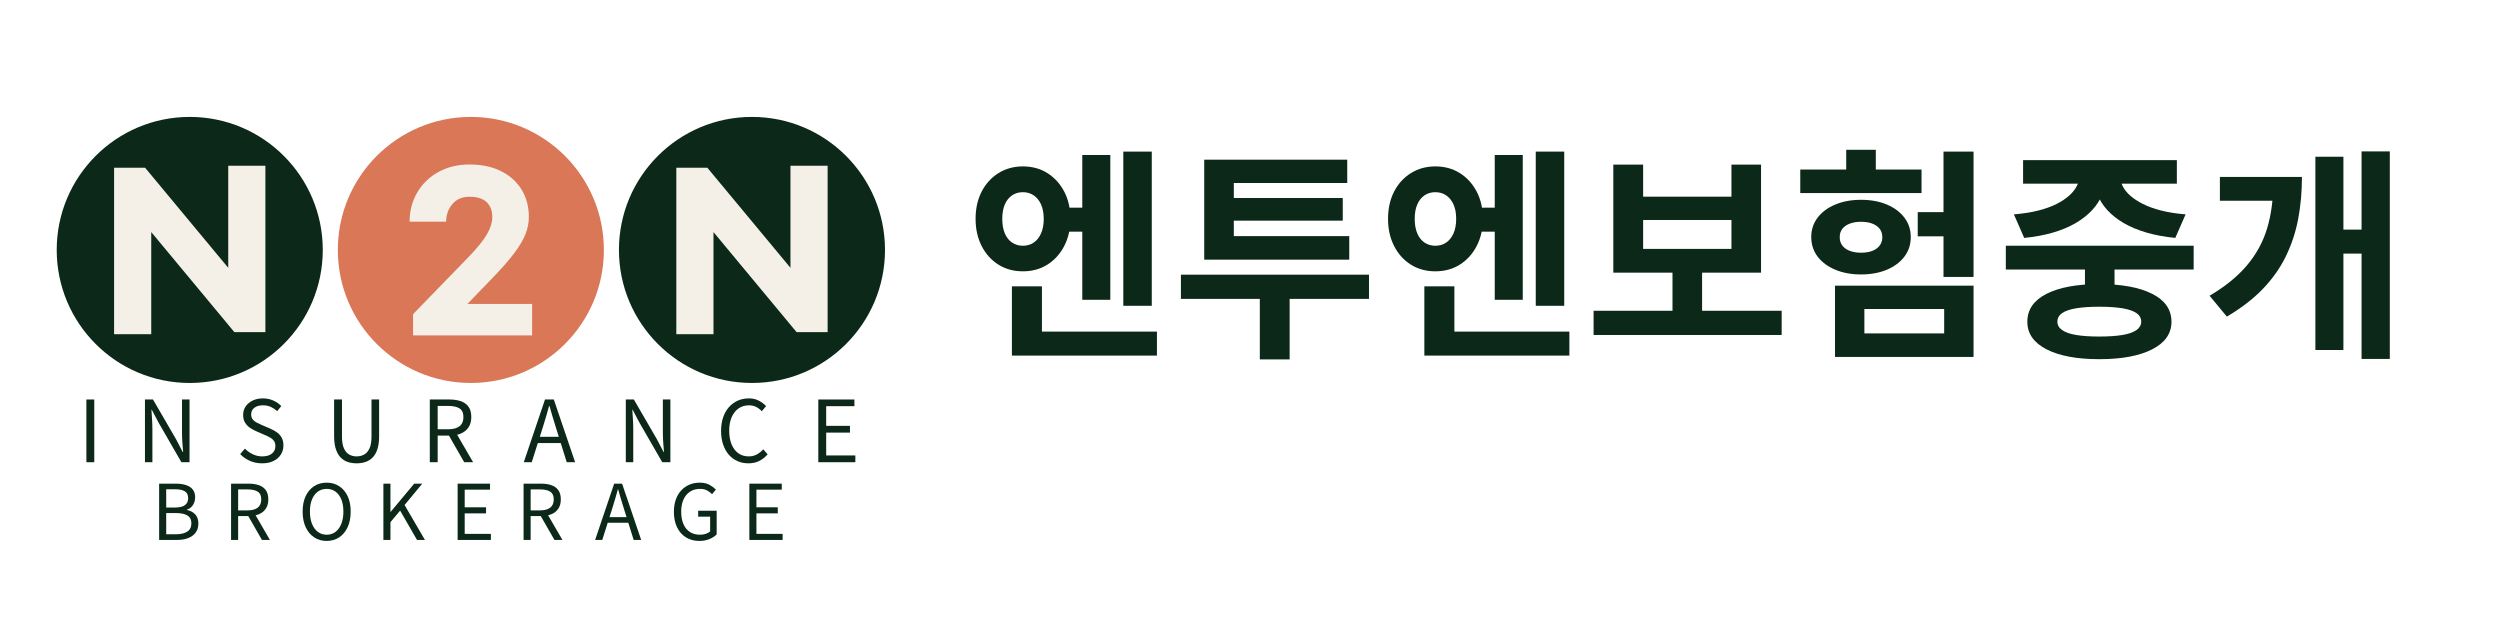
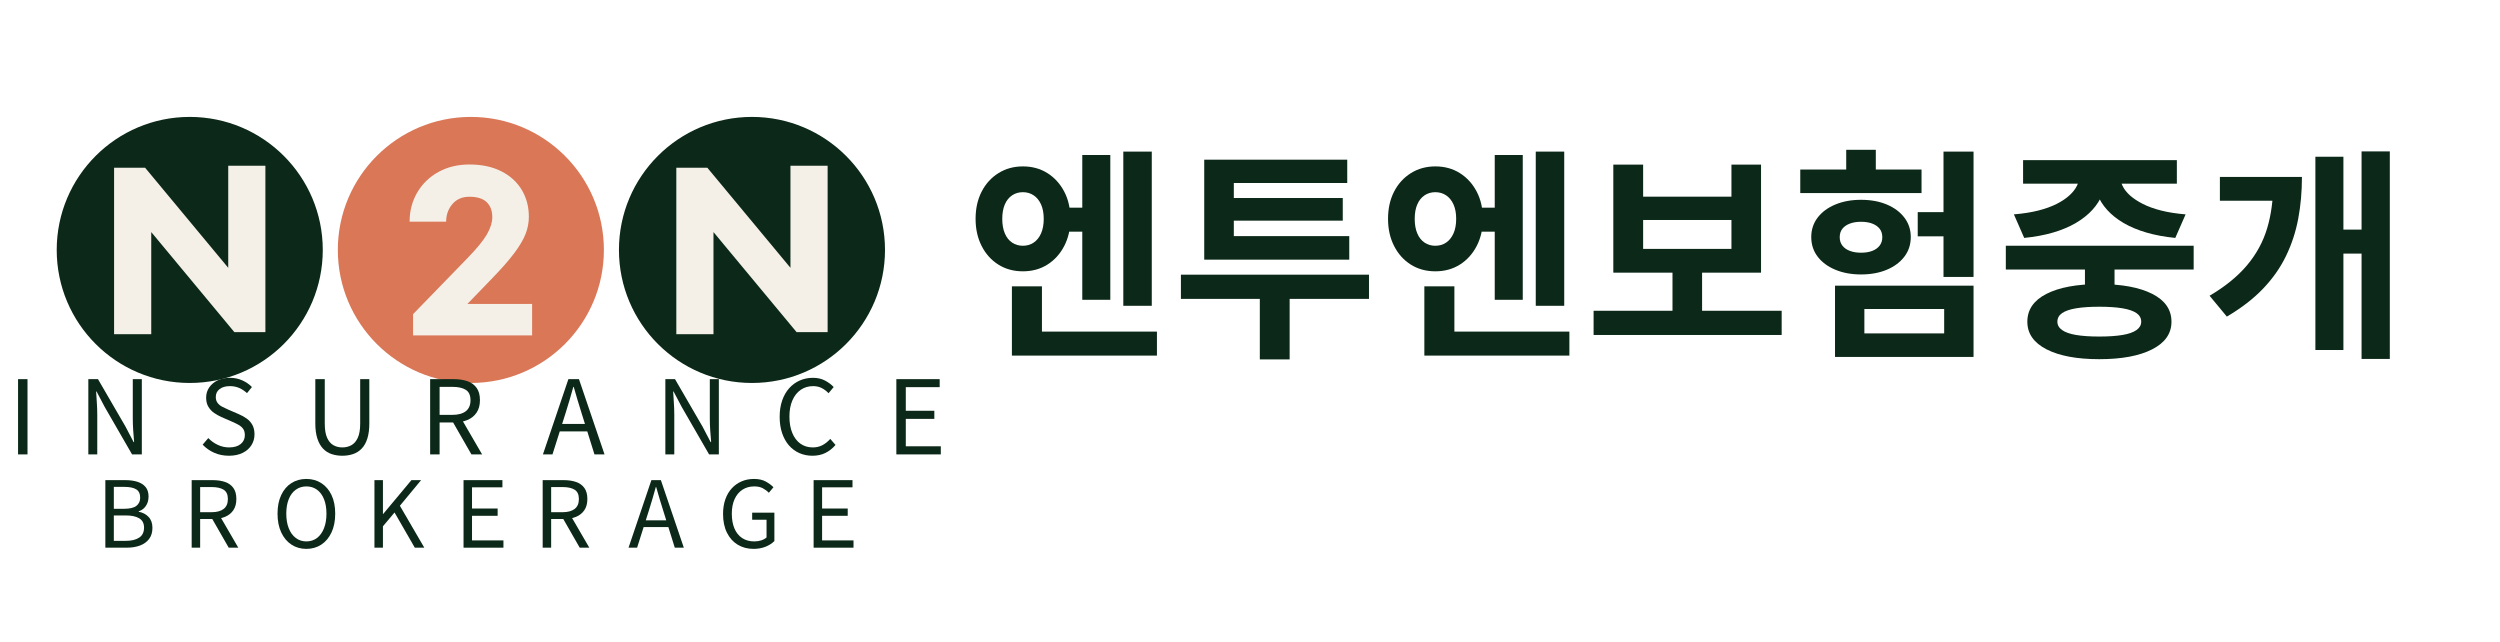
<svg xmlns="http://www.w3.org/2000/svg" version="1.1" width="1606" height="412" viewBox="0 0 1606 412" role="img" aria-label="N2N Insurance Brokerage and Services">
  <defs>
    <clipPath id="clip_1">
      <path transform="matrix(1,0,0,-1,0,412)" d="M0 412H1606V0H0Z" />
    </clipPath>
  </defs>
  <g clip-path="url(#clip_1)">
    <path transform="matrix(1,0,0,-1,207.3477,160.5625)" d="M0 0C0-47.196-38.261-85.456-85.457-85.456-132.653-85.456-170.913-47.196-170.913 0-170.913 47.196-132.653 85.456-85.457 85.456-38.261 85.456 0 47.196 0 0" fill="#0b2818" />
    <path transform="matrix(1,0,0,-1,73.29,107.7637)" d="M0 0H19.939L73.327-64.277V1.312H97.201V-105.598H77.264L23.874-41.321V-106.909H0Z" fill="#f4f0e8" />
    <path transform="matrix(1,0,0,-1,568.5215,160.5625)" d="M0 0C0-47.196-38.26-85.456-85.456-85.456-132.652-85.456-170.912-47.196-170.912 0-170.912 47.196-132.652 85.456-85.456 85.456-38.26 85.456 0 47.196 0 0" fill="#0b2818" />
    <path transform="matrix(1,0,0,-1,434.4648,107.7637)" d="M0 0H19.938L73.327-64.277V1.312H97.201V-105.598H77.263L23.874-41.321V-106.909H0Z" fill="#f4f0e8" />
    <path transform="matrix(1,0,0,-1,387.9346,160.5625)" d="M0 0C0-47.196-38.26-85.456-85.456-85.456-132.652-85.456-170.913-47.196-170.913 0-170.913 47.196-132.652 85.456-85.456 85.456-38.26 85.456 0 47.196 0 0" fill="#d97757" />
    <path transform="matrix(1,0,0,-1,321.958,109.9932)" d="M0 0C5.726-2.887 10.12-6.867 13.184-11.938 16.242-17.011 17.773-22.783 17.773-29.253 17.773-33.104 17.053-36.841 15.609-40.469 14.167-44.099 11.717-48.208 8.264-52.8 4.808-57.39-.066-62.923-6.362-69.393L-21.71-85.265H19.873V-105.467H-56.603V-91.824L-21.578-55.751C-15.545-49.542-11.393-44.449-9.117-40.469-6.844-36.49-5.706-32.84-5.706-29.517-5.706-25.406-6.909-22.192-9.313-19.875-11.72-17.559-15.414-16.398-20.398-16.398-25.034-16.398-28.685-17.973-31.352-21.12-34.021-24.269-35.353-28.03-35.353-32.401H-58.833C-58.833-25.495-57.192-19.24-53.913-13.643-50.635-8.048-46.088-3.653-40.271-.46-34.456 2.731-27.832 4.328-20.398 4.328-12.527 4.328-5.729 2.884 0 0" fill="#f4f0e8" />
    <g class="logo-text" fill="#0b2818">
-       <path transform="matrix(1,0,0,-1,106.7686,343.208)" d="M0 0H6.313C9.404 0 11.821 .575 13.564 1.727 15.308 2.877 16.18 4.668 16.18 7.103 16.18 9.372 15.323 11.024 13.614 12.06 11.904 13.097 9.471 13.613 6.313 13.613H0ZM0 17.166H5.377C8.5 17.166 10.736 17.691 12.085 18.744 13.433 19.796 14.107 21.242 14.107 23.085 14.107 25.222 13.393 26.727 11.962 27.599 10.531 28.469 8.401 28.905 5.573 28.905H0ZM-4.538-3.65V32.506H6.166C8.632 32.506 10.794 32.21 12.652 31.618 14.51 31.026 15.965 30.089 17.018 28.807 18.069 27.524 18.597 25.813 18.597 23.677 18.597 22.492 18.391 21.366 17.979 20.298 17.568 19.229 16.968 18.308 16.18 17.535 15.39 16.763 14.436 16.195 13.318 15.833V15.587C15.456 15.192 17.215 14.271 18.597 12.824 19.978 11.377 20.668 9.421 20.668 6.955 20.668 4.587 20.084 2.621 18.917 1.06 17.749-.503 16.138-1.678 14.083-2.468 12.027-3.257 9.651-3.65 6.955-3.65Z" />
-       <path transform="matrix(1,0,0,-1,168.2705,346.8584)" d="M0 0-9.471 16.524-5.87 18.941 5.13 0ZM-15.292 18.99H-9.224C-6.396 18.99-4.227 19.574-2.713 20.742-1.2 21.908-.444 23.677-.444 26.044-.444 28.412-1.2 30.072-2.713 31.026-4.227 31.98-6.396 32.457-9.224 32.457H-15.292ZM-19.829 0V36.156H-8.534C-6.067 36.156-3.889 35.836-1.998 35.194-.107 34.553 1.381 33.493 2.466 32.013 3.552 30.533 4.095 28.543 4.095 26.044 4.095 23.644 3.552 21.646 2.466 20.051 1.381 18.455-.107 17.271-1.998 16.5-3.889 15.727-6.067 15.34-8.534 15.34H-15.292V0Z" />
-       <path transform="matrix(1,0,0,-1,209.8447,343.5049)" d="M0 0C2.17 0 4.062 .608 5.673 1.826 7.283 3.041 8.533 4.769 9.422 7.005 10.31 9.24 10.754 11.855 10.754 14.848 10.754 17.873 10.31 20.479 9.422 22.666 8.533 24.854 7.283 26.53 5.673 27.697 4.062 28.864 2.17 29.449 0 29.449-2.138 29.449-4.021 28.864-5.647 27.697-7.276 26.53-8.533 24.854-9.422 22.666-10.31 20.479-10.753 17.873-10.753 14.848-10.753 11.855-10.31 9.24-9.422 7.005-8.533 4.769-7.276 3.041-5.647 1.826-4.021 .608-2.138 0 0 0M0-3.995C-3.026-3.995-5.697-3.23-8.016-1.701-10.334-.173-12.151 2.006-13.466 4.834-14.782 7.662-15.439 11-15.439 14.848-15.439 18.729-14.782 22.058-13.466 24.836-12.151 27.615-10.334 29.745-8.016 31.225-5.697 32.704-3.026 33.444 0 33.444 3.025 33.444 5.697 32.696 8.016 31.199 10.334 29.703 12.15 27.574 13.467 24.812 14.781 22.049 15.439 18.729 15.439 14.848 15.439 11 14.781 7.662 13.467 4.834 12.15 2.006 10.334-.173 8.016-1.701 5.697-3.23 3.025-3.995 0-3.995" />
-       <path transform="matrix(1,0,0,-1,246.2891,346.8584)" d="M0 0V36.156H4.539V18.004H4.638L19.781 36.156H24.961L13.614 22.443 26.687 0H21.605L10.754 18.843 4.539 11.443V0Z" />
-       <path transform="matrix(1,0,0,-1,293.9814,346.8584)" d="M0 0V36.156H20.816V32.31H4.538V20.964H18.251V17.066H4.538V3.896H21.358V0Z" />
-       <path transform="matrix(1,0,0,-1,356.1748,346.8584)" d="M0 0-9.472 16.524-5.87 18.941 5.13 0ZM-15.292 18.99H-9.225C-6.396 18.99-4.227 19.574-2.714 20.742-1.202 21.908-.444 23.677-.444 26.044-.444 28.412-1.202 30.072-2.714 31.026-4.227 31.98-6.396 32.457-9.225 32.457H-15.292ZM-19.83 0V36.156H-8.534C-6.067 36.156-3.89 35.836-1.998 35.194-.107 34.553 1.38 33.493 2.466 32.013 3.551 30.533 4.093 28.543 4.093 26.044 4.093 23.644 3.551 21.646 2.466 20.051 1.38 18.455-.107 17.271-1.998 16.5-3.89 15.727-6.067 15.34-8.534 15.34H-15.292V0Z" />
-       <path transform="matrix(1,0,0,-1,0,412)" d="M388.672 79.791H405.345V76.19H388.672ZM382.309 65.142 394.542 101.298H399.623L411.905 65.142H407.071L400.758 85.365C400.1 87.438 399.475 89.467 398.883 91.458 398.292 93.446 397.699 95.494 397.107 97.599H396.91C396.35 95.494 395.767 93.446 395.158 91.458 394.55 89.467 393.934 87.438 393.309 85.365L386.896 65.142Z" />
-       <path transform="matrix(1,0,0,-1,449.2373,347.5)" d="M0 0C-3.19 0-6.011 .74-8.459 2.22-10.909 3.699-12.834 5.837-14.23 8.632-15.629 11.427-16.327 14.781-16.327 18.694-16.327 21.622-15.916 24.245-15.094 26.562-14.272 28.882-13.113 30.846-11.616 32.458-10.121 34.068-8.369 35.302-6.363 36.157-4.357 37.012-2.154 37.439 .247 37.439 2.778 37.439 4.884 36.972 6.561 36.034 8.237 35.097 9.603 34.085 10.654 33L8.188 30.041C7.268 30.994 6.19 31.8 4.957 32.458 3.724 33.115 2.202 33.444 .395 33.444-2.039 33.444-4.161 32.852-5.969 31.668-7.777 30.484-9.175 28.799-10.161 26.611-11.148 24.425-11.642 21.835-11.642 18.843-11.642 15.785-11.172 13.146-10.235 10.926-9.298 8.706-7.925 6.995-6.116 5.796-4.309 4.595-2.121 3.995 .444 3.995 1.727 3.995 2.951 4.185 4.119 4.562 5.286 4.94 6.231 5.458 6.955 6.116V15.588H-.739V19.386H11.147V4.192C9.964 2.976 8.411 1.973 6.487 1.184 4.563 .395 2.4 0 0 0" />
-       <path transform="matrix(1,0,0,-1,481.3896,346.8584)" d="M0 0V36.156H20.816V32.31H4.539V20.964H18.252V17.066H4.539V3.896H21.358V0Z" />
-       <path transform="matrix(1,0,0,-1,0,412)" d="M55.501 155.363H60.557V115.076H55.501Z" />
-       <path transform="matrix(1,0,0,-1,93.1191,296.9238)" d="M0 0V40.287H5.166L19.896 14.895 24.238 6.595H24.513C24.329 8.61 24.164 10.717 24.018 12.916 23.871 15.114 23.799 17.258 23.799 19.347V40.287H28.635V0H23.414L8.738 25.447 4.396 33.692H4.178C4.287 31.676 4.414 29.614 4.561 27.508 4.708 25.401 4.781 23.285 4.781 21.16V0Z" />
-       <path transform="matrix(1,0,0,-1,168.3867,297.6387)" d="M0 0C-2.858 0-5.487 .532-7.888 1.594-10.287 2.656-12.349 4.104-14.07 5.936L-11.048 9.453C-9.618 7.951-7.935 6.741-5.99 5.826-4.049 4.91-2.033 4.452 .056 4.452 2.729 4.452 4.81 5.057 6.293 6.266 7.776 7.475 8.519 9.05 8.519 10.993 8.519 12.422 8.217 13.557 7.611 14.4 7.007 15.243 6.2 15.947 5.193 16.517 4.186 17.084 3.04 17.643 1.759 18.192L-4.013 20.722C-5.259 21.271-6.514 21.967-7.777 22.809-9.041 23.651-10.095 24.751-10.938 26.107-11.781 27.463-12.201 29.111-12.201 31.054-12.201 33.143-11.652 34.984-10.554 36.578-9.454 38.171-7.952 39.426-6.046 40.342-4.142 41.258-1.961 41.717 .494 41.717 2.913 41.717 5.139 41.258 7.172 40.342 9.205 39.426 10.919 38.234 12.312 36.77L9.673 33.527C8.427 34.662 7.062 35.569 5.578 36.248 4.094 36.926 2.398 37.265 .494 37.265-1.778 37.265-3.6 36.742-4.975 35.698-6.349 34.654-7.036 33.233-7.036 31.438-7.036 30.12-6.697 29.039-6.019 28.196-5.341 27.353-4.489 26.675-3.463 26.162-2.438 25.649-1.394 25.154-.33 24.679L5.386 22.205C6.925 21.545 8.327 20.757 9.591 19.842 10.855 18.926 11.853 17.789 12.586 16.435 13.318 15.078 13.686 13.411 13.686 11.432 13.686 9.307 13.136 7.374 12.036 5.634 10.937 3.893 9.361 2.52 7.31 1.512 5.258 .504 2.82 0 0 0" />
-       <path transform="matrix(1,0,0,-1,229.0898,297.6387)" d="M0 0C-2.052 0-3.958 .294-5.717 .88-7.476 1.465-9.006 2.437-10.306 3.792-11.606 5.147-12.623 6.943-13.356 9.18-14.09 11.413-14.456 14.126-14.456 17.312V41.002H-9.398V17.203C-9.398 13.979-8.979 11.44-8.135 9.591-7.293 7.74-6.166 6.422-4.755 5.634-3.344 4.846-1.759 4.452 0 4.452 1.795 4.452 3.407 4.846 4.836 5.634 6.266 6.422 7.41 7.74 8.271 9.591 9.132 11.44 9.563 13.979 9.563 17.203V41.002H14.454V17.312C14.454 14.126 14.098 11.413 13.384 9.18 12.669 6.943 11.651 5.147 10.333 3.792 9.014 2.437 7.475 1.465 5.716 .88 3.957 .294 2.052 0 0 0" />
-       <path transform="matrix(1,0,0,-1,298.2021,296.9238)" d="M0 0-10.554 18.412-6.541 21.105 5.716 0ZM-17.038 21.16H-10.278C-7.127 21.16-4.709 21.81-3.023 23.111-1.339 24.411-.495 26.382-.495 29.02-.495 31.658-1.339 33.508-3.023 34.571-4.709 35.634-7.127 36.165-10.278 36.165H-17.038ZM-22.096 0V40.287H-9.509C-6.761 40.287-4.334 39.93-2.227 39.215-.119 38.501 1.538 37.319 2.747 35.671 3.957 34.021 4.561 31.804 4.561 29.02 4.561 26.345 3.957 24.118 2.747 22.342 1.538 20.563-.119 19.245-2.227 18.385-4.334 17.523-6.761 17.093-9.509 17.093H-17.038V0Z" />
-       <path transform="matrix(1,0,0,-1,0,412)" d="M343.57 131.399H362.147V127.387H343.57ZM336.48 115.076 350.111 155.363H355.772L369.458 115.076H364.071L357.036 137.61C356.303 139.919 355.607 142.181 354.947 144.398 354.289 146.614 353.629 148.896 352.969 151.241H352.749C352.125 148.896 351.476 146.614 350.798 144.398 350.12 142.181 349.433 139.919 348.736 137.61L341.592 115.076Z" />
-       <path transform="matrix(1,0,0,-1,402.0195,296.9238)" d="M0 0V40.287H5.167L19.896 14.895 24.239 6.595H24.514C24.33 8.61 24.165 10.717 24.02 12.916 23.873 15.114 23.799 17.258 23.799 19.347V40.287H28.637V0H23.414L8.739 25.447 4.397 33.692H4.178C4.287 31.676 4.416 29.614 4.562 27.508 4.709 25.401 4.782 23.285 4.782 21.16V0Z" />
-       <path transform="matrix(1,0,0,-1,480.751,297.6387)" d="M0 0C-2.492 0-4.81 .467-6.952 1.401-9.096 2.337-10.956 3.701-12.531 5.496-14.107 7.291-15.335 9.481-16.214 12.064-17.094 14.647-17.533 17.569-17.533 20.831-17.533 24.092-17.085 27.015-16.187 29.598-15.289 32.181-14.034 34.37-12.421 36.166-10.81 37.96-8.922 39.335-6.76 40.288-4.599 41.239-2.235 41.717 .33 41.717 2.784 41.717 4.947 41.213 6.815 40.205 8.685 39.196 10.204 38.052 11.378 36.77L8.629 33.473C7.565 34.607 6.357 35.523 5.002 36.221 3.646 36.916 2.107 37.265 .385 37.265-2.143 37.265-4.361 36.604-6.266 35.286-8.171 33.967-9.655 32.089-10.718 29.651-11.781 27.215-12.312 24.329-12.312 20.995-12.312 17.588-11.799 14.647-10.772 12.174-9.747 9.701-8.299 7.795-6.431 6.458-4.562 5.12-2.345 4.452 .22 4.452 2.125 4.452 3.838 4.854 5.358 5.661 6.879 6.467 8.28 7.585 9.564 9.015L12.366 5.771C10.791 3.938 8.995 2.52 6.98 1.512 4.965 .504 2.639 0 0 0" />
-       <path transform="matrix(1,0,0,-1,525.6797,296.9238)" d="M0 0V40.287H23.194V36H5.057V23.359H20.336V19.017H5.057V4.342H23.799V0Z" />
+       <g class="logo-subtitle" transform="matrix(1.2 0 0 1.2 -55 -64.4)">
+         <path transform="matrix(1,0,0,-1,106.7686,343.208)" d="M0 0H6.313C9.404 0 11.821 .575 13.564 1.727 15.308 2.877 16.18 4.668 16.18 7.103 16.18 9.372 15.323 11.024 13.614 12.06 11.904 13.097 9.471 13.613 6.313 13.613H0ZM0 17.166H5.377C8.5 17.166 10.736 17.691 12.085 18.744 13.433 19.796 14.107 21.242 14.107 23.085 14.107 25.222 13.393 26.727 11.962 27.599 10.531 28.469 8.401 28.905 5.573 28.905H0ZM-4.538-3.65V32.506H6.166C8.632 32.506 10.794 32.21 12.652 31.618 14.51 31.026 15.965 30.089 17.018 28.807 18.069 27.524 18.597 25.813 18.597 23.677 18.597 22.492 18.391 21.366 17.979 20.298 17.568 19.229 16.968 18.308 16.18 17.535 15.39 16.763 14.436 16.195 13.318 15.833V15.587C15.456 15.192 17.215 14.271 18.597 12.824 19.978 11.377 20.668 9.421 20.668 6.955 20.668 4.587 20.084 2.621 18.917 1.06 17.749-.503 16.138-1.678 14.083-2.468 12.027-3.257 9.651-3.65 6.955-3.65Z" />
+         <path transform="matrix(1,0,0,-1,168.2705,346.8584)" d="M0 0-9.471 16.524-5.87 18.941 5.13 0ZM-15.292 18.99H-9.224C-6.396 18.99-4.227 19.574-2.713 20.742-1.2 21.908-.444 23.677-.444 26.044-.444 28.412-1.2 30.072-2.713 31.026-4.227 31.98-6.396 32.457-9.224 32.457H-15.292ZM-19.829 0V36.156H-8.534C-6.067 36.156-3.889 35.836-1.998 35.194-.107 34.553 1.381 33.493 2.466 32.013 3.552 30.533 4.095 28.543 4.095 26.044 4.095 23.644 3.552 21.646 2.466 20.051 1.381 18.455-.107 17.271-1.998 16.5-3.889 15.727-6.067 15.34-8.534 15.34H-15.292V0Z" />
+         <path transform="matrix(1,0,0,-1,209.8447,343.5049)" d="M0 0C2.17 0 4.062 .608 5.673 1.826 7.283 3.041 8.533 4.769 9.422 7.005 10.31 9.24 10.754 11.855 10.754 14.848 10.754 17.873 10.31 20.479 9.422 22.666 8.533 24.854 7.283 26.53 5.673 27.697 4.062 28.864 2.17 29.449 0 29.449-2.138 29.449-4.021 28.864-5.647 27.697-7.276 26.53-8.533 24.854-9.422 22.666-10.31 20.479-10.753 17.873-10.753 14.848-10.753 11.855-10.31 9.24-9.422 7.005-8.533 4.769-7.276 3.041-5.647 1.826-4.021 .608-2.138 0 0 0M0-3.995C-3.026-3.995-5.697-3.23-8.016-1.701-10.334-.173-12.151 2.006-13.466 4.834-14.782 7.662-15.439 11-15.439 14.848-15.439 18.729-14.782 22.058-13.466 24.836-12.151 27.615-10.334 29.745-8.016 31.225-5.697 32.704-3.026 33.444 0 33.444 3.025 33.444 5.697 32.696 8.016 31.199 10.334 29.703 12.15 27.574 13.467 24.812 14.781 22.049 15.439 18.729 15.439 14.848 15.439 11 14.781 7.662 13.467 4.834 12.15 2.006 10.334-.173 8.016-1.701 5.697-3.23 3.025-3.995 0-3.995" />
+         <path transform="matrix(1,0,0,-1,246.2891,346.8584)" d="M0 0V36.156H4.539V18.004H4.638L19.781 36.156H24.961L13.614 22.443 26.687 0H21.605L10.754 18.843 4.539 11.443V0Z" />
+         <path transform="matrix(1,0,0,-1,293.9814,346.8584)" d="M0 0V36.156H20.816V32.31H4.538V20.964H18.251V17.066H4.538V3.896H21.358V0Z" />
+         <path transform="matrix(1,0,0,-1,356.1748,346.8584)" d="M0 0-9.472 16.524-5.87 18.941 5.13 0ZM-15.292 18.99H-9.225C-6.396 18.99-4.227 19.574-2.714 20.742-1.202 21.908-.444 23.677-.444 26.044-.444 28.412-1.202 30.072-2.714 31.026-4.227 31.98-6.396 32.457-9.225 32.457H-15.292ZM-19.83 0V36.156H-8.534C-6.067 36.156-3.89 35.836-1.998 35.194-.107 34.553 1.38 33.493 2.466 32.013 3.551 30.533 4.093 28.543 4.093 26.044 4.093 23.644 3.551 21.646 2.466 20.051 1.38 18.455-.107 17.271-1.998 16.5-3.89 15.727-6.067 15.34-8.534 15.34H-15.292V0Z" />
+         <path transform="matrix(1,0,0,-1,0,412)" d="M388.672 79.791H405.345V76.19H388.672ZM382.309 65.142 394.542 101.298H399.623L411.905 65.142H407.071L400.758 85.365C400.1 87.438 399.475 89.467 398.883 91.458 398.292 93.446 397.699 95.494 397.107 97.599H396.91C396.35 95.494 395.767 93.446 395.158 91.458 394.55 89.467 393.934 87.438 393.309 85.365L386.896 65.142Z" />
+         <path transform="matrix(1,0,0,-1,449.2373,347.5)" d="M0 0C-3.19 0-6.011 .74-8.459 2.22-10.909 3.699-12.834 5.837-14.23 8.632-15.629 11.427-16.327 14.781-16.327 18.694-16.327 21.622-15.916 24.245-15.094 26.562-14.272 28.882-13.113 30.846-11.616 32.458-10.121 34.068-8.369 35.302-6.363 36.157-4.357 37.012-2.154 37.439 .247 37.439 2.778 37.439 4.884 36.972 6.561 36.034 8.237 35.097 9.603 34.085 10.654 33L8.188 30.041C7.268 30.994 6.19 31.8 4.957 32.458 3.724 33.115 2.202 33.444 .395 33.444-2.039 33.444-4.161 32.852-5.969 31.668-7.777 30.484-9.175 28.799-10.161 26.611-11.148 24.425-11.642 21.835-11.642 18.843-11.642 15.785-11.172 13.146-10.235 10.926-9.298 8.706-7.925 6.995-6.116 5.796-4.309 4.595-2.121 3.995 .444 3.995 1.727 3.995 2.951 4.185 4.119 4.562 5.286 4.94 6.231 5.458 6.955 6.116V15.588H-.739V19.386H11.147V4.192C9.964 2.976 8.411 1.973 6.487 1.184 4.563 .395 2.4 0 0 0" />
+         <path transform="matrix(1,0,0,-1,481.3896,346.8584)" d="M0 0V36.156H20.816V32.31H4.539V20.964H18.252V17.066H4.539V3.896H21.358V0Z" />
+         <path transform="matrix(1,0,0,-1,0,412)" d="M55.501 155.363H60.557V115.076H55.501Z" />
+         <path transform="matrix(1,0,0,-1,93.1191,296.9238)" d="M0 0V40.287H5.166L19.896 14.895 24.238 6.595H24.513C24.329 8.61 24.164 10.717 24.018 12.916 23.871 15.114 23.799 17.258 23.799 19.347V40.287H28.635V0H23.414L8.738 25.447 4.396 33.692H4.178C4.287 31.676 4.414 29.614 4.561 27.508 4.708 25.401 4.781 23.285 4.781 21.16V0Z" />
+         <path transform="matrix(1,0,0,-1,168.3867,297.6387)" d="M0 0C-2.858 0-5.487 .532-7.888 1.594-10.287 2.656-12.349 4.104-14.07 5.936L-11.048 9.453C-9.618 7.951-7.935 6.741-5.99 5.826-4.049 4.91-2.033 4.452 .056 4.452 2.729 4.452 4.81 5.057 6.293 6.266 7.776 7.475 8.519 9.05 8.519 10.993 8.519 12.422 8.217 13.557 7.611 14.4 7.007 15.243 6.2 15.947 5.193 16.517 4.186 17.084 3.04 17.643 1.759 18.192L-4.013 20.722C-5.259 21.271-6.514 21.967-7.777 22.809-9.041 23.651-10.095 24.751-10.938 26.107-11.781 27.463-12.201 29.111-12.201 31.054-12.201 33.143-11.652 34.984-10.554 36.578-9.454 38.171-7.952 39.426-6.046 40.342-4.142 41.258-1.961 41.717 .494 41.717 2.913 41.717 5.139 41.258 7.172 40.342 9.205 39.426 10.919 38.234 12.312 36.77L9.673 33.527C8.427 34.662 7.062 35.569 5.578 36.248 4.094 36.926 2.398 37.265 .494 37.265-1.778 37.265-3.6 36.742-4.975 35.698-6.349 34.654-7.036 33.233-7.036 31.438-7.036 30.12-6.697 29.039-6.019 28.196-5.341 27.353-4.489 26.675-3.463 26.162-2.438 25.649-1.394 25.154-.33 24.679L5.386 22.205C6.925 21.545 8.327 20.757 9.591 19.842 10.855 18.926 11.853 17.789 12.586 16.435 13.318 15.078 13.686 13.411 13.686 11.432 13.686 9.307 13.136 7.374 12.036 5.634 10.937 3.893 9.361 2.52 7.31 1.512 5.258 .504 2.82 0 0 0" />
+         <path transform="matrix(1,0,0,-1,229.0898,297.6387)" d="M0 0C-2.052 0-3.958 .294-5.717 .88-7.476 1.465-9.006 2.437-10.306 3.792-11.606 5.147-12.623 6.943-13.356 9.18-14.09 11.413-14.456 14.126-14.456 17.312V41.002H-9.398V17.203C-9.398 13.979-8.979 11.44-8.135 9.591-7.293 7.74-6.166 6.422-4.755 5.634-3.344 4.846-1.759 4.452 0 4.452 1.795 4.452 3.407 4.846 4.836 5.634 6.266 6.422 7.41 7.74 8.271 9.591 9.132 11.44 9.563 13.979 9.563 17.203V41.002H14.454V17.312C14.454 14.126 14.098 11.413 13.384 9.18 12.669 6.943 11.651 5.147 10.333 3.792 9.014 2.437 7.475 1.465 5.716 .88 3.957 .294 2.052 0 0 0" />
+         <path transform="matrix(1,0,0,-1,298.2021,296.9238)" d="M0 0-10.554 18.412-6.541 21.105 5.716 0ZM-17.038 21.16H-10.278C-7.127 21.16-4.709 21.81-3.023 23.111-1.339 24.411-.495 26.382-.495 29.02-.495 31.658-1.339 33.508-3.023 34.571-4.709 35.634-7.127 36.165-10.278 36.165H-17.038ZM-22.096 0V40.287H-9.509C-6.761 40.287-4.334 39.93-2.227 39.215-.119 38.501 1.538 37.319 2.747 35.671 3.957 34.021 4.561 31.804 4.561 29.02 4.561 26.345 3.957 24.118 2.747 22.342 1.538 20.563-.119 19.245-2.227 18.385-4.334 17.523-6.761 17.093-9.509 17.093H-17.038V0Z" />
+         <path transform="matrix(1,0,0,-1,0,412)" d="M343.57 131.399H362.147V127.387H343.57ZM336.48 115.076 350.111 155.363H355.772L369.458 115.076H364.071L357.036 137.61C356.303 139.919 355.607 142.181 354.947 144.398 354.289 146.614 353.629 148.896 352.969 151.241H352.749C352.125 148.896 351.476 146.614 350.798 144.398 350.12 142.181 349.433 139.919 348.736 137.61L341.592 115.076Z" />
+         <path transform="matrix(1,0,0,-1,402.0195,296.9238)" d="M0 0V40.287H5.167L19.896 14.895 24.239 6.595H24.514C24.33 8.61 24.165 10.717 24.02 12.916 23.873 15.114 23.799 17.258 23.799 19.347V40.287H28.637V0H23.414L8.739 25.447 4.397 33.692H4.178C4.287 31.676 4.416 29.614 4.562 27.508 4.709 25.401 4.782 23.285 4.782 21.16V0Z" />
+         <path transform="matrix(1,0,0,-1,480.751,297.6387)" d="M0 0C-2.492 0-4.81 .467-6.952 1.401-9.096 2.337-10.956 3.701-12.531 5.496-14.107 7.291-15.335 9.481-16.214 12.064-17.094 14.647-17.533 17.569-17.533 20.831-17.533 24.092-17.085 27.015-16.187 29.598-15.289 32.181-14.034 34.37-12.421 36.166-10.81 37.96-8.922 39.335-6.76 40.288-4.599 41.239-2.235 41.717 .33 41.717 2.784 41.717 4.947 41.213 6.815 40.205 8.685 39.196 10.204 38.052 11.378 36.77L8.629 33.473C7.565 34.607 6.357 35.523 5.002 36.221 3.646 36.916 2.107 37.265 .385 37.265-2.143 37.265-4.361 36.604-6.266 35.286-8.171 33.967-9.655 32.089-10.718 29.651-11.781 27.215-12.312 24.329-12.312 20.995-12.312 17.588-11.799 14.647-10.772 12.174-9.747 9.701-8.299 7.795-6.431 6.458-4.562 5.12-2.345 4.452 .22 4.452 2.125 4.452 3.838 4.854 5.358 5.661 6.879 6.467 8.28 7.585 9.564 9.015L12.366 5.771C10.791 3.938 8.995 2.52 6.98 1.512 4.965 .504 2.639 0 0 0" />
+         <path transform="matrix(1,0,0,-1,525.6797,296.9238)" d="M0 0V40.287H23.194V36H5.057V23.359H20.336V19.017H5.057V4.342H23.799V0Z" />
+       </g>
      <path transform="matrix(1,0,0,-1,0,412)" d="M721.613 314.605H739.9V215.533H721.613ZM695.261 312.445H713.261V219.421H695.261ZM679.709 278.605H700.157V263.197H679.709ZM650.045 198.974H743.213V183.566H650.045ZM650.045 228.062H669.341V190.91H650.045ZM657.101 288.541C654.509 288.541 652.205 287.868 650.188 286.525 648.173 285.18 646.611 283.235 645.509 280.693 644.404 278.148 643.853 275.053 643.853 271.405 643.853 267.756 644.404 264.637 645.509 262.045 646.611 259.453 648.173 257.484 650.188 256.142 652.205 254.796 654.509 254.125 657.101 254.125 659.692 254.125 661.997 254.796 664.013 256.142 666.029 257.484 667.613 259.453 668.765 262.045 669.917 264.637 670.493 267.756 670.493 271.405 670.493 275.053 669.917 278.148 668.765 280.693 667.613 283.235 666.029 285.18 664.013 286.525 661.997 287.868 659.692 288.541 657.101 288.541M657.101 305.102C663.052 305.102 668.309 303.661 672.869 300.781 677.428 297.901 681.027 293.941 683.669 288.901 686.309 283.861 687.629 278.029 687.629 271.405 687.629 264.876 686.309 259.068 683.669 253.981 681.027 248.892 677.428 244.909 672.869 242.029 668.309 239.149 663.052 237.709 657.101 237.709 651.147 237.709 645.892 239.149 641.333 242.029 636.772 244.909 633.197 248.892 630.604 253.981 628.013 259.068 626.717 264.876 626.717 271.405 626.717 278.029 628.013 283.861 630.604 288.901 633.197 293.941 636.797 297.901 641.405 300.781 646.013 303.661 651.244 305.102 657.101 305.102" />
      <path transform="matrix(1,0,0,-1,0,412)" d="M809.309 230.221H828.46V181.117H809.309ZM787.133 284.797H862.588V270.253H787.133ZM773.597 260.317H866.765V245.197H773.597ZM773.597 309.421H865.469V294.445H792.604V256.861H773.597ZM758.62 235.549H879.436V219.997H758.62Z" />
      <path transform="matrix(1,0,0,-1,0,412)" d="M986.572 314.605H1004.859V215.533H986.572ZM960.22 312.445H978.22V219.421H960.22ZM944.668 278.605H965.116V263.197H944.668ZM915.004 198.974H1008.172V183.566H915.004ZM915.004 228.062H934.3V190.91H915.004ZM922.06 288.541C919.468 288.541 917.164 287.868 915.147 286.525 913.132 285.18 911.57 283.235 910.468 280.693 909.363 278.148 908.812 275.053 908.812 271.405 908.812 267.756 909.363 264.637 910.468 262.045 911.57 259.453 913.132 257.484 915.147 256.142 917.164 254.796 919.468 254.125 922.06 254.125 924.651 254.125 926.956 254.796 928.972 256.142 930.988 257.484 932.572 259.453 933.724 262.045 934.876 264.637 935.452 267.756 935.452 271.405 935.452 275.053 934.876 278.148 933.724 280.693 932.572 283.235 930.988 285.18 928.972 286.525 926.956 287.868 924.651 288.541 922.06 288.541M922.06 305.102C928.011 305.102 933.268 303.661 937.828 300.781 942.387 297.901 945.986 293.941 948.628 288.901 951.268 283.861 952.588 278.029 952.588 271.405 952.588 264.876 951.268 259.068 948.628 253.981 945.986 248.892 942.387 244.909 937.828 242.029 933.268 239.149 928.011 237.709 922.06 237.709 916.106 237.709 910.851 239.149 906.292 242.029 901.731 244.909 898.156 248.892 895.563 253.981 892.972 259.068 891.676 264.876 891.676 271.405 891.676 278.029 892.972 283.861 895.563 288.901 898.156 293.941 901.756 297.901 906.364 300.781 910.972 303.661 916.203 305.102 922.06 305.102" />
      <path transform="matrix(1,0,0,-1,0,412)" d="M1074.412 240.877H1093.42V208.621H1074.412ZM1055.548 252.109H1112.284V270.685H1055.548ZM1036.396 306.253H1055.548V285.661H1112.284V306.253H1131.292V236.845H1036.396ZM1023.725 212.365H1144.54V196.813H1023.725Z" />
      <path transform="matrix(1,0,0,-1,0,412)" d="M1248.508 314.605H1267.804V234.109H1248.508ZM1231.948 275.726H1256.284V260.173H1231.948ZM1248.939 213.518H1197.675V197.822H1248.939ZM1186.012 315.757H1205.02V292.429H1186.012ZM1195.516 269.533C1192.827 269.533 1190.451 269.148 1188.388 268.381 1186.322 267.611 1184.716 266.509 1183.563 265.069 1182.412 263.629 1181.836 261.805 1181.836 259.597 1181.836 257.484 1182.412 255.685 1183.563 254.197 1184.716 252.708 1186.322 251.58 1188.388 250.813 1190.451 250.044 1192.827 249.661 1195.516 249.661 1198.299 249.661 1200.7 250.044 1202.716 250.813 1204.731 251.58 1206.315 252.708 1207.468 254.197 1208.62 255.685 1209.196 257.484 1209.196 259.597 1209.196 261.805 1208.62 263.629 1207.468 265.069 1206.315 266.509 1204.731 267.611 1202.716 268.381 1200.7 269.148 1198.299 269.533 1195.516 269.533M1178.812 228.493H1267.804V182.701H1178.812ZM1195.516 283.646C1201.755 283.646 1207.274 282.637 1212.076 280.621 1216.875 278.605 1220.644 275.797 1223.38 272.197 1226.116 268.597 1227.483 264.443 1227.483 259.741 1227.483 254.939 1226.116 250.741 1223.38 247.142 1220.644 243.541 1216.875 240.733 1212.076 238.717 1207.274 236.701 1201.755 235.693 1195.516 235.693 1189.371 235.693 1183.874 236.701 1179.027 238.717 1174.179 240.733 1170.388 243.541 1167.651 247.142 1164.916 250.741 1163.548 254.939 1163.548 259.741 1163.548 264.443 1164.916 268.597 1167.651 272.197 1170.388 275.797 1174.179 278.605 1179.027 280.621 1183.874 282.637 1189.371 283.646 1195.516 283.646M1156.492 303.085H1234.395V287.965H1156.492Z" />
      <path transform="matrix(1,0,0,-1,1345.131,109.9229)" d="M0 0H16.849V-3.168C16.849-5.28 17.375-7.416 18.433-9.576 19.487-11.736 21.097-13.776 23.257-15.696 25.416-17.617 28.152-19.418 31.465-21.096 34.776-22.776 38.712-24.192 43.272-25.344 47.831-26.496 53.04-27.312 58.896-27.792L52.272-42.912C45.455-42.241 39.263-41.09 33.696-39.456 28.128-37.825 23.257-35.784 19.08-33.336 14.904-30.888 11.399-28.104 8.568-24.984 5.735-21.865 3.601-18.457 2.16-14.76 .721-11.065 0-7.2 0-3.168ZM-5.76-54.432H13.248V-77.905H-5.76ZM3.456-87.12C-2.497-87.12-7.465-87.457-11.447-88.128-15.433-88.801-18.432-89.834-20.447-91.224-22.464-92.617-23.472-94.464-23.472-96.768-23.472-98.881-22.464-100.656-20.447-102.096-18.432-103.536-15.433-104.594-11.447-105.264-7.465-105.937-2.497-106.272 3.456-106.272 9.407-106.272 14.376-105.937 18.36-105.264 22.343-104.594 25.345-103.536 27.36-102.096 29.376-100.656 30.385-98.881 30.385-96.768 30.385-94.464 29.376-92.617 27.36-91.224 25.345-89.834 22.343-88.801 18.36-88.128 14.376-87.457 9.407-87.12 3.456-87.12M3.456-72.576C17.856-72.576 29.183-74.664 37.44-78.84 45.695-83.016 49.824-88.992 49.824-96.768 49.824-104.353 45.695-110.255 37.44-114.48 29.183-118.703 17.856-120.816 3.456-120.816-10.943-120.816-22.248-118.703-30.455-114.48-38.663-110.255-42.768-104.353-42.768-96.768-42.768-88.992-38.663-83.016-30.455-78.84-22.248-74.664-10.943-72.576 3.456-72.576M-45.504 7.056H53.28V-8.064H-45.504ZM-9.359 0H7.633V-3.168C7.633-7.2 6.912-11.041 5.473-14.688 4.032-18.338 1.895-21.722-.936-24.84-3.769-27.961-7.296-30.769-11.52-33.264-15.745-35.762-20.641-37.825-26.208-39.456-31.776-41.09-37.969-42.241-44.783-42.912L-51.407-27.792C-45.553-27.312-40.345-26.496-35.783-25.344-31.225-24.192-27.287-22.776-23.976-21.096-20.663-19.418-17.928-17.593-15.768-15.624-13.607-13.657-12.001-11.617-10.943-9.504-9.889-7.394-9.359-5.28-9.359-3.168ZM-56.592-47.952H64.08V-63.216H-56.592Z" />
      <path transform="matrix(1,0,0,-1,0,412)" d="M1517.067 314.749H1535.212V181.405H1517.067ZM1500.076 264.493H1522.252V249.085H1500.076ZM1487.403 311.293H1505.403V187.165H1487.403ZM1426.06 298.333H1465.949V283.069H1426.06ZM1460.332 298.333H1478.764C1478.764 288.924 1477.972 279.996 1476.388 271.549 1474.804 263.101 1472.188 255.108 1468.54 247.573 1464.891 240.036 1459.972 233.029 1453.779 226.549 1447.588 220.069 1439.834 214.093 1430.523 208.621L1419.436 222.013C1429.516 227.965 1437.555 234.517 1443.556 241.669 1449.555 248.819 1453.852 256.739 1456.443 265.429 1459.036 274.116 1460.332 283.789 1460.332 294.445Z" />
    </g>
  </g>
</svg>
